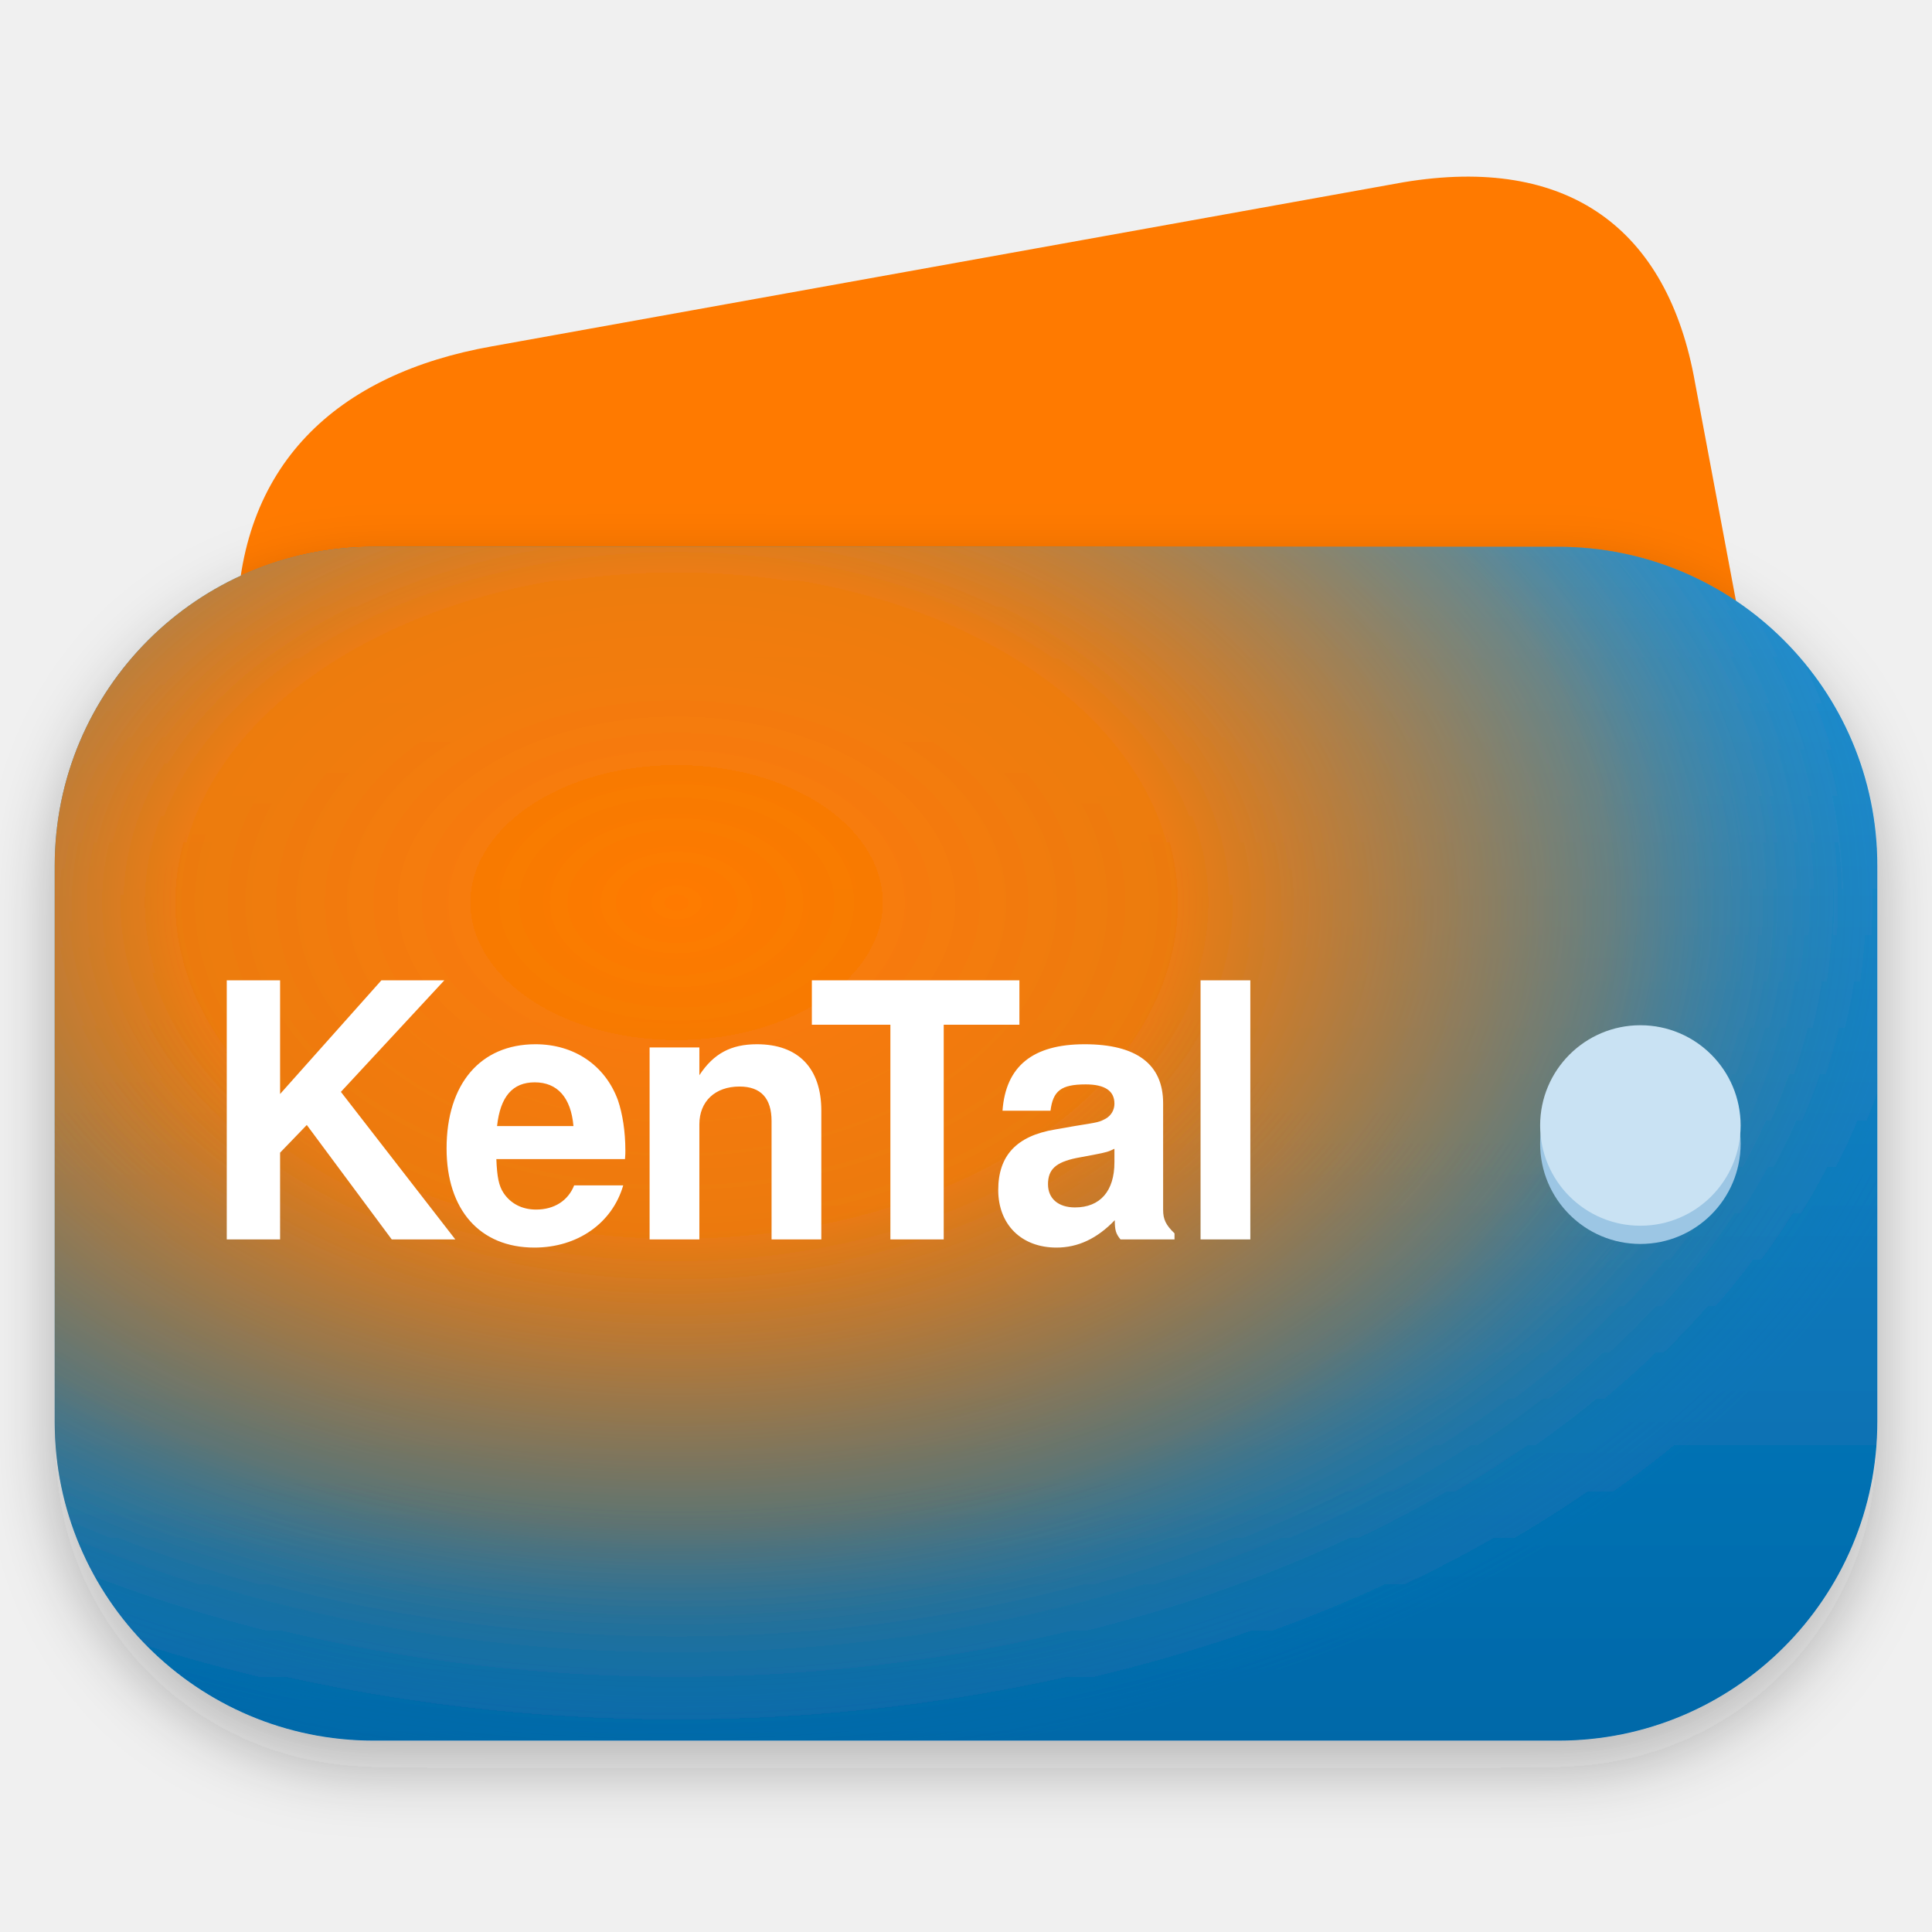
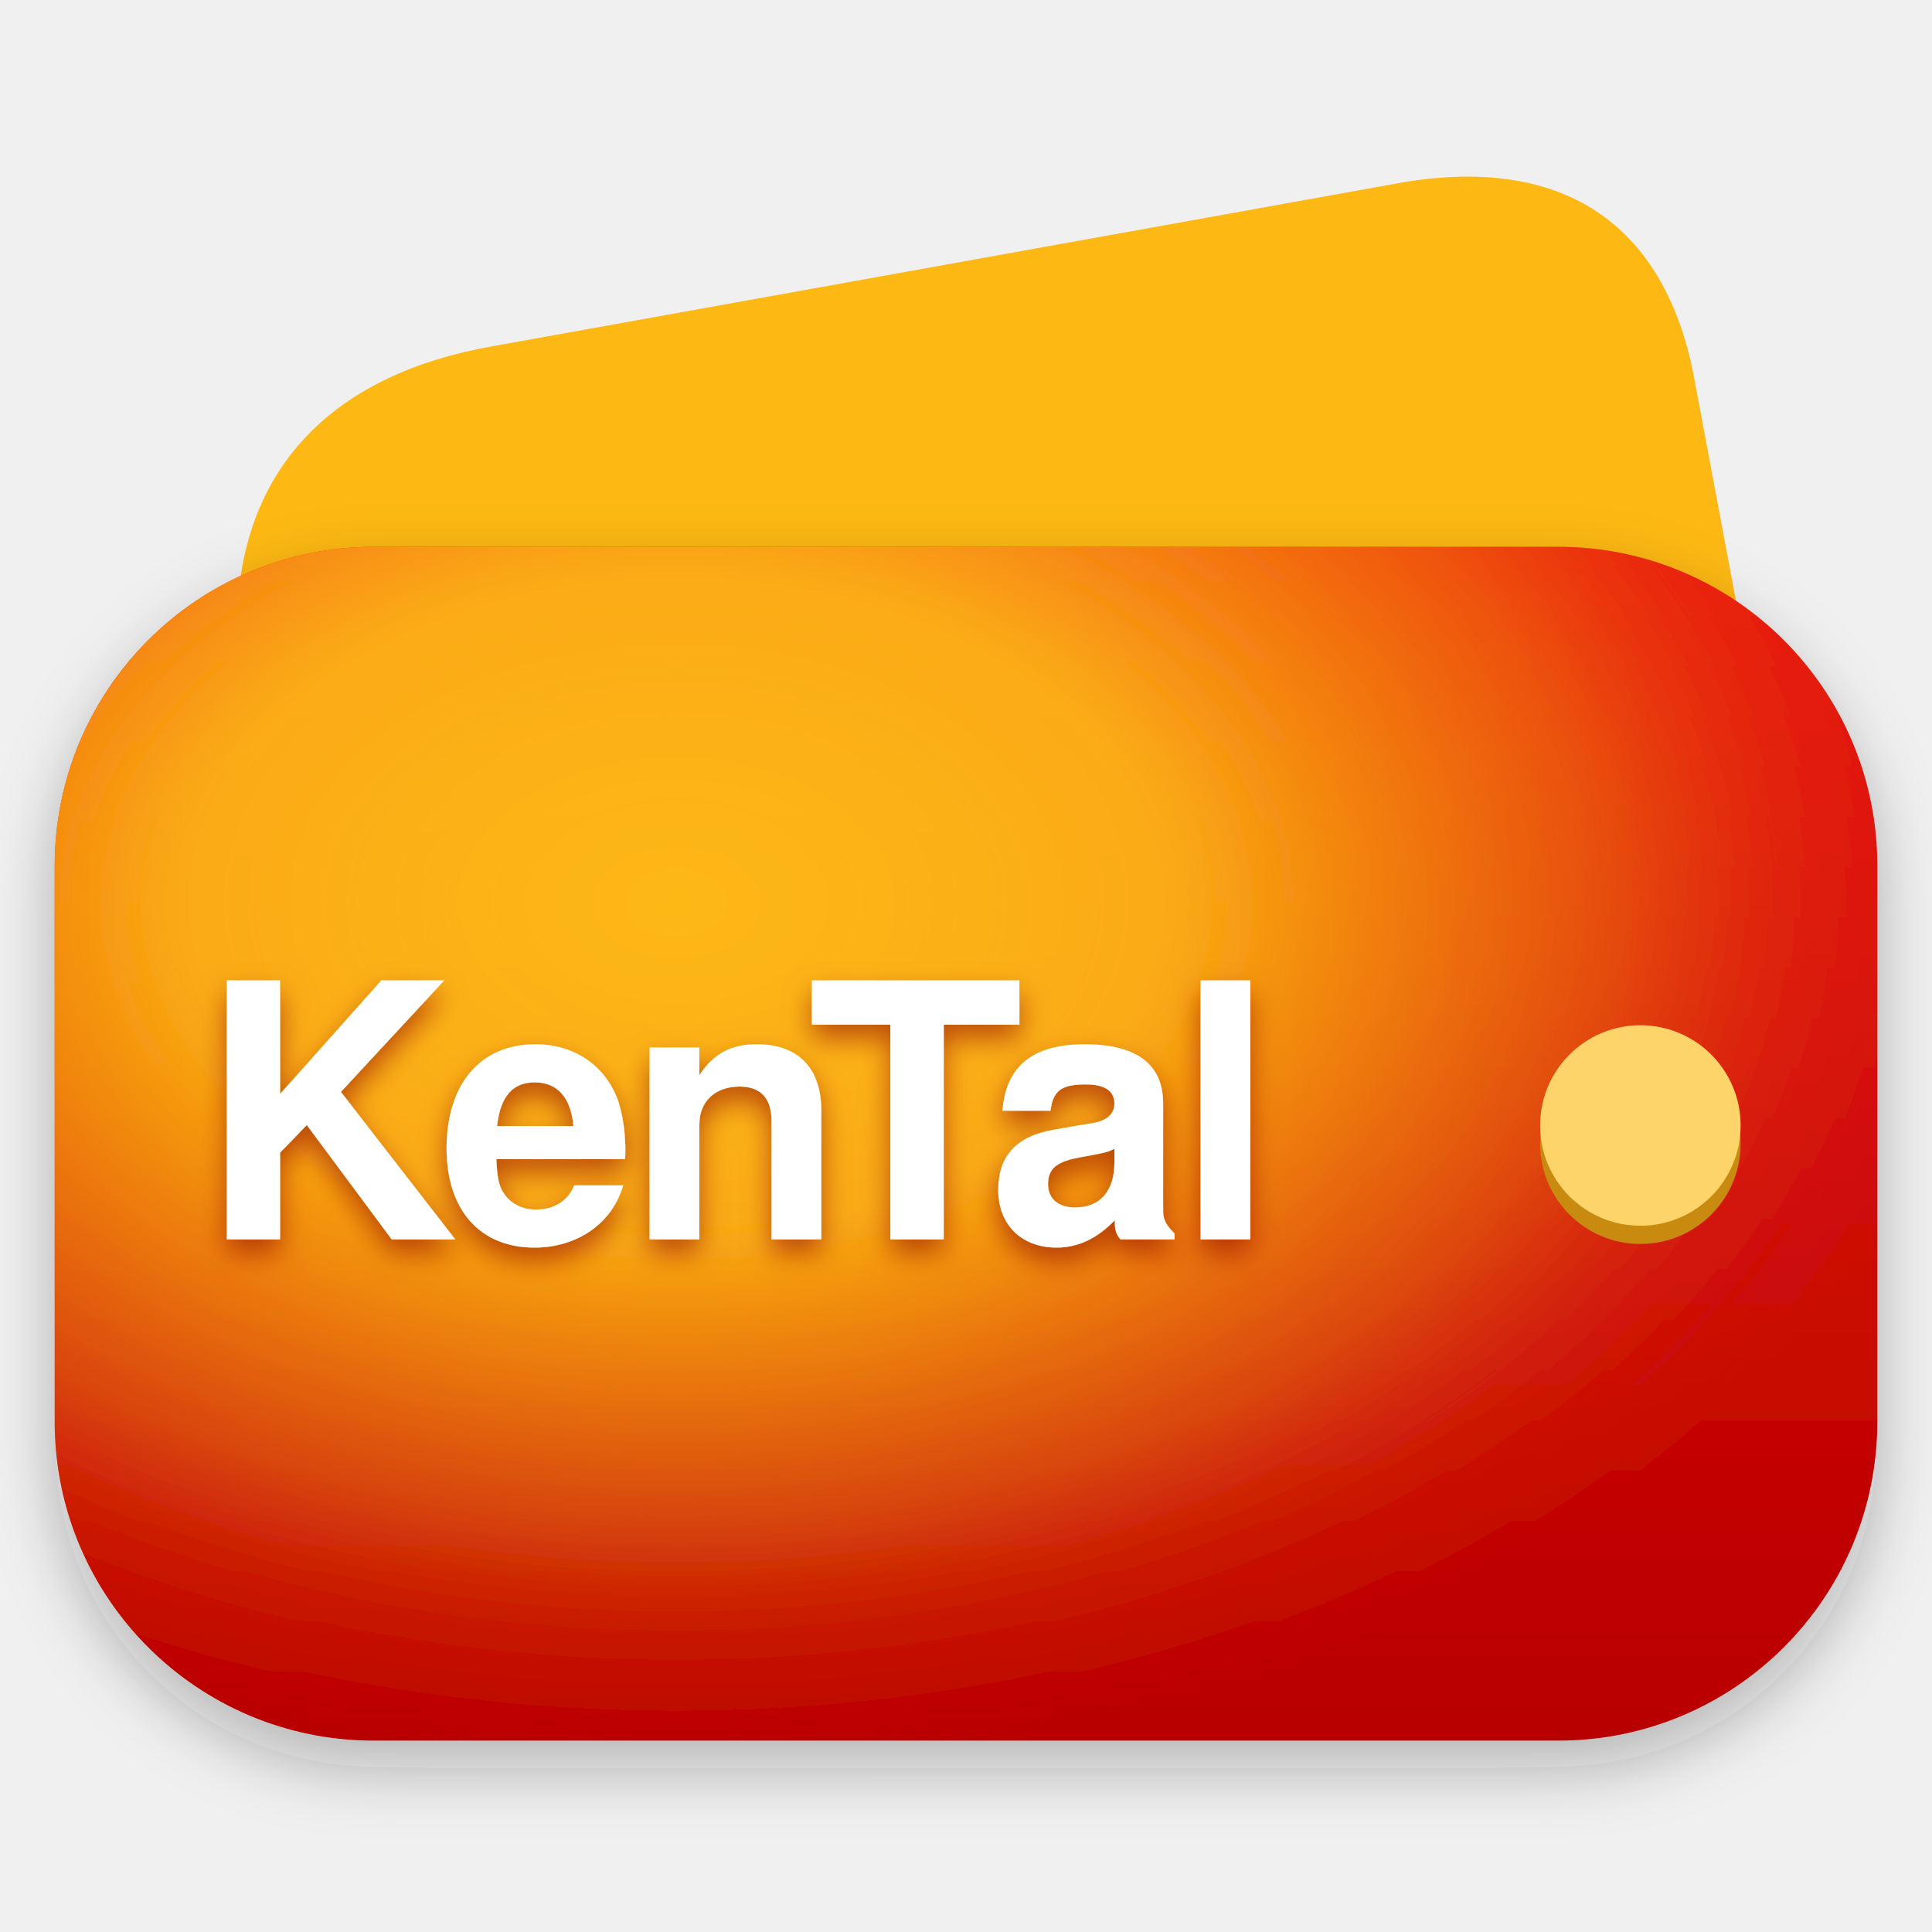
<svg xmlns="http://www.w3.org/2000/svg" viewBox="44 58 424 424">
  <defs>
    <linearGradient id="kartu" x1="0" y1="0" x2="1" y2="1">
-       <stop offset="0" stop-color="#FF7A00" />
-       <stop offset="1" stop-color="#FF7A00" />
+       <stop offset="0" stop-color="#FDB813" />
+       <stop offset="1" stop-color="#FDB813" />
    </linearGradient>
    <linearGradient id="dompet" x1="0" y1="0" x2="0" y2="1">
-       <stop offset="0" stop-color="#1A8FD6" />
-       <stop offset="1" stop-color="#0068A8" />
+       <stop offset="0" stop-color="#E8180F" />
+       <stop offset="1" stop-color="#B80000" />
    </linearGradient>
    <radialGradient id="cahaya" cx="0.34" cy="0.30" r="0.72">
-       <stop offset="0" stop-color="#FF7A00" />
-       <stop offset="0.38" stop-color="#FF7A00" stop-opacity=".92" />
-       <stop offset="0.72" stop-color="#FF7A00" stop-opacity=".35" />
-       <stop offset="1" stop-color="#1A8FD6" stop-opacity="0" />
+       <stop offset="0" stop-color="#FDB813" />
+       <stop offset="0.38" stop-color="#FDB813" stop-opacity=".92" />
+       <stop offset="0.72" stop-color="#FDB813" stop-opacity=".35" />
+       <stop offset="1" stop-color="#E8180F" stop-opacity="0" />
    </radialGradient>
    <filter id="bayang" x="-20%" y="-20%" width="140%" height="160%">
      <feDropShadow dx="0" dy="6" stdDeviation="7" flood-color="#121212" flood-opacity=".28" />
+     </filter>
+     <filter id="teks" x="-10%" y="-30%" width="120%" height="160%">
+       <feDropShadow dx="0" dy="3" stdDeviation="3" flood-color="#8A0000" flood-opacity=".55" />
    </filter>
  </defs>
  <path d="M96 196 C96 160 118 140 152 134 L352 98 C388 92 410 108 416 142 L434 238 L104 280 Z" fill="url(#kartu)" />
  <g filter="url(#bayang)">
    <rect x="56" y="178" width="400" height="262" rx="70" fill="url(#dompet)" />
    <rect x="56" y="178" width="400" height="262" rx="70" fill="url(#cahaya)" />
  </g>
-   <circle cx="404" cy="309" r="22" fill="#9CC6E4" />
-   <circle cx="404" cy="305" r="22" fill="#C9E2F3" />
-   <text x="88" y="330" font-family="Plus Jakarta Sans, Helvetica, Arial, sans-serif" font-size="78" font-weight="800" letter-spacing="-2" fill="#FFFFFF">KenTal</text>
+   <circle cx="404" cy="309" r="22" fill="#C98A10" />
+   <circle cx="404" cy="305" r="22" fill="#FDD46A" />
+   <text x="88" y="330" font-family="Plus Jakarta Sans, Helvetica, Arial, sans-serif" font-size="78" font-weight="800" letter-spacing="-2" fill="#FFFFFF" filter="url(#teks)">KenTal</text>
</svg>
